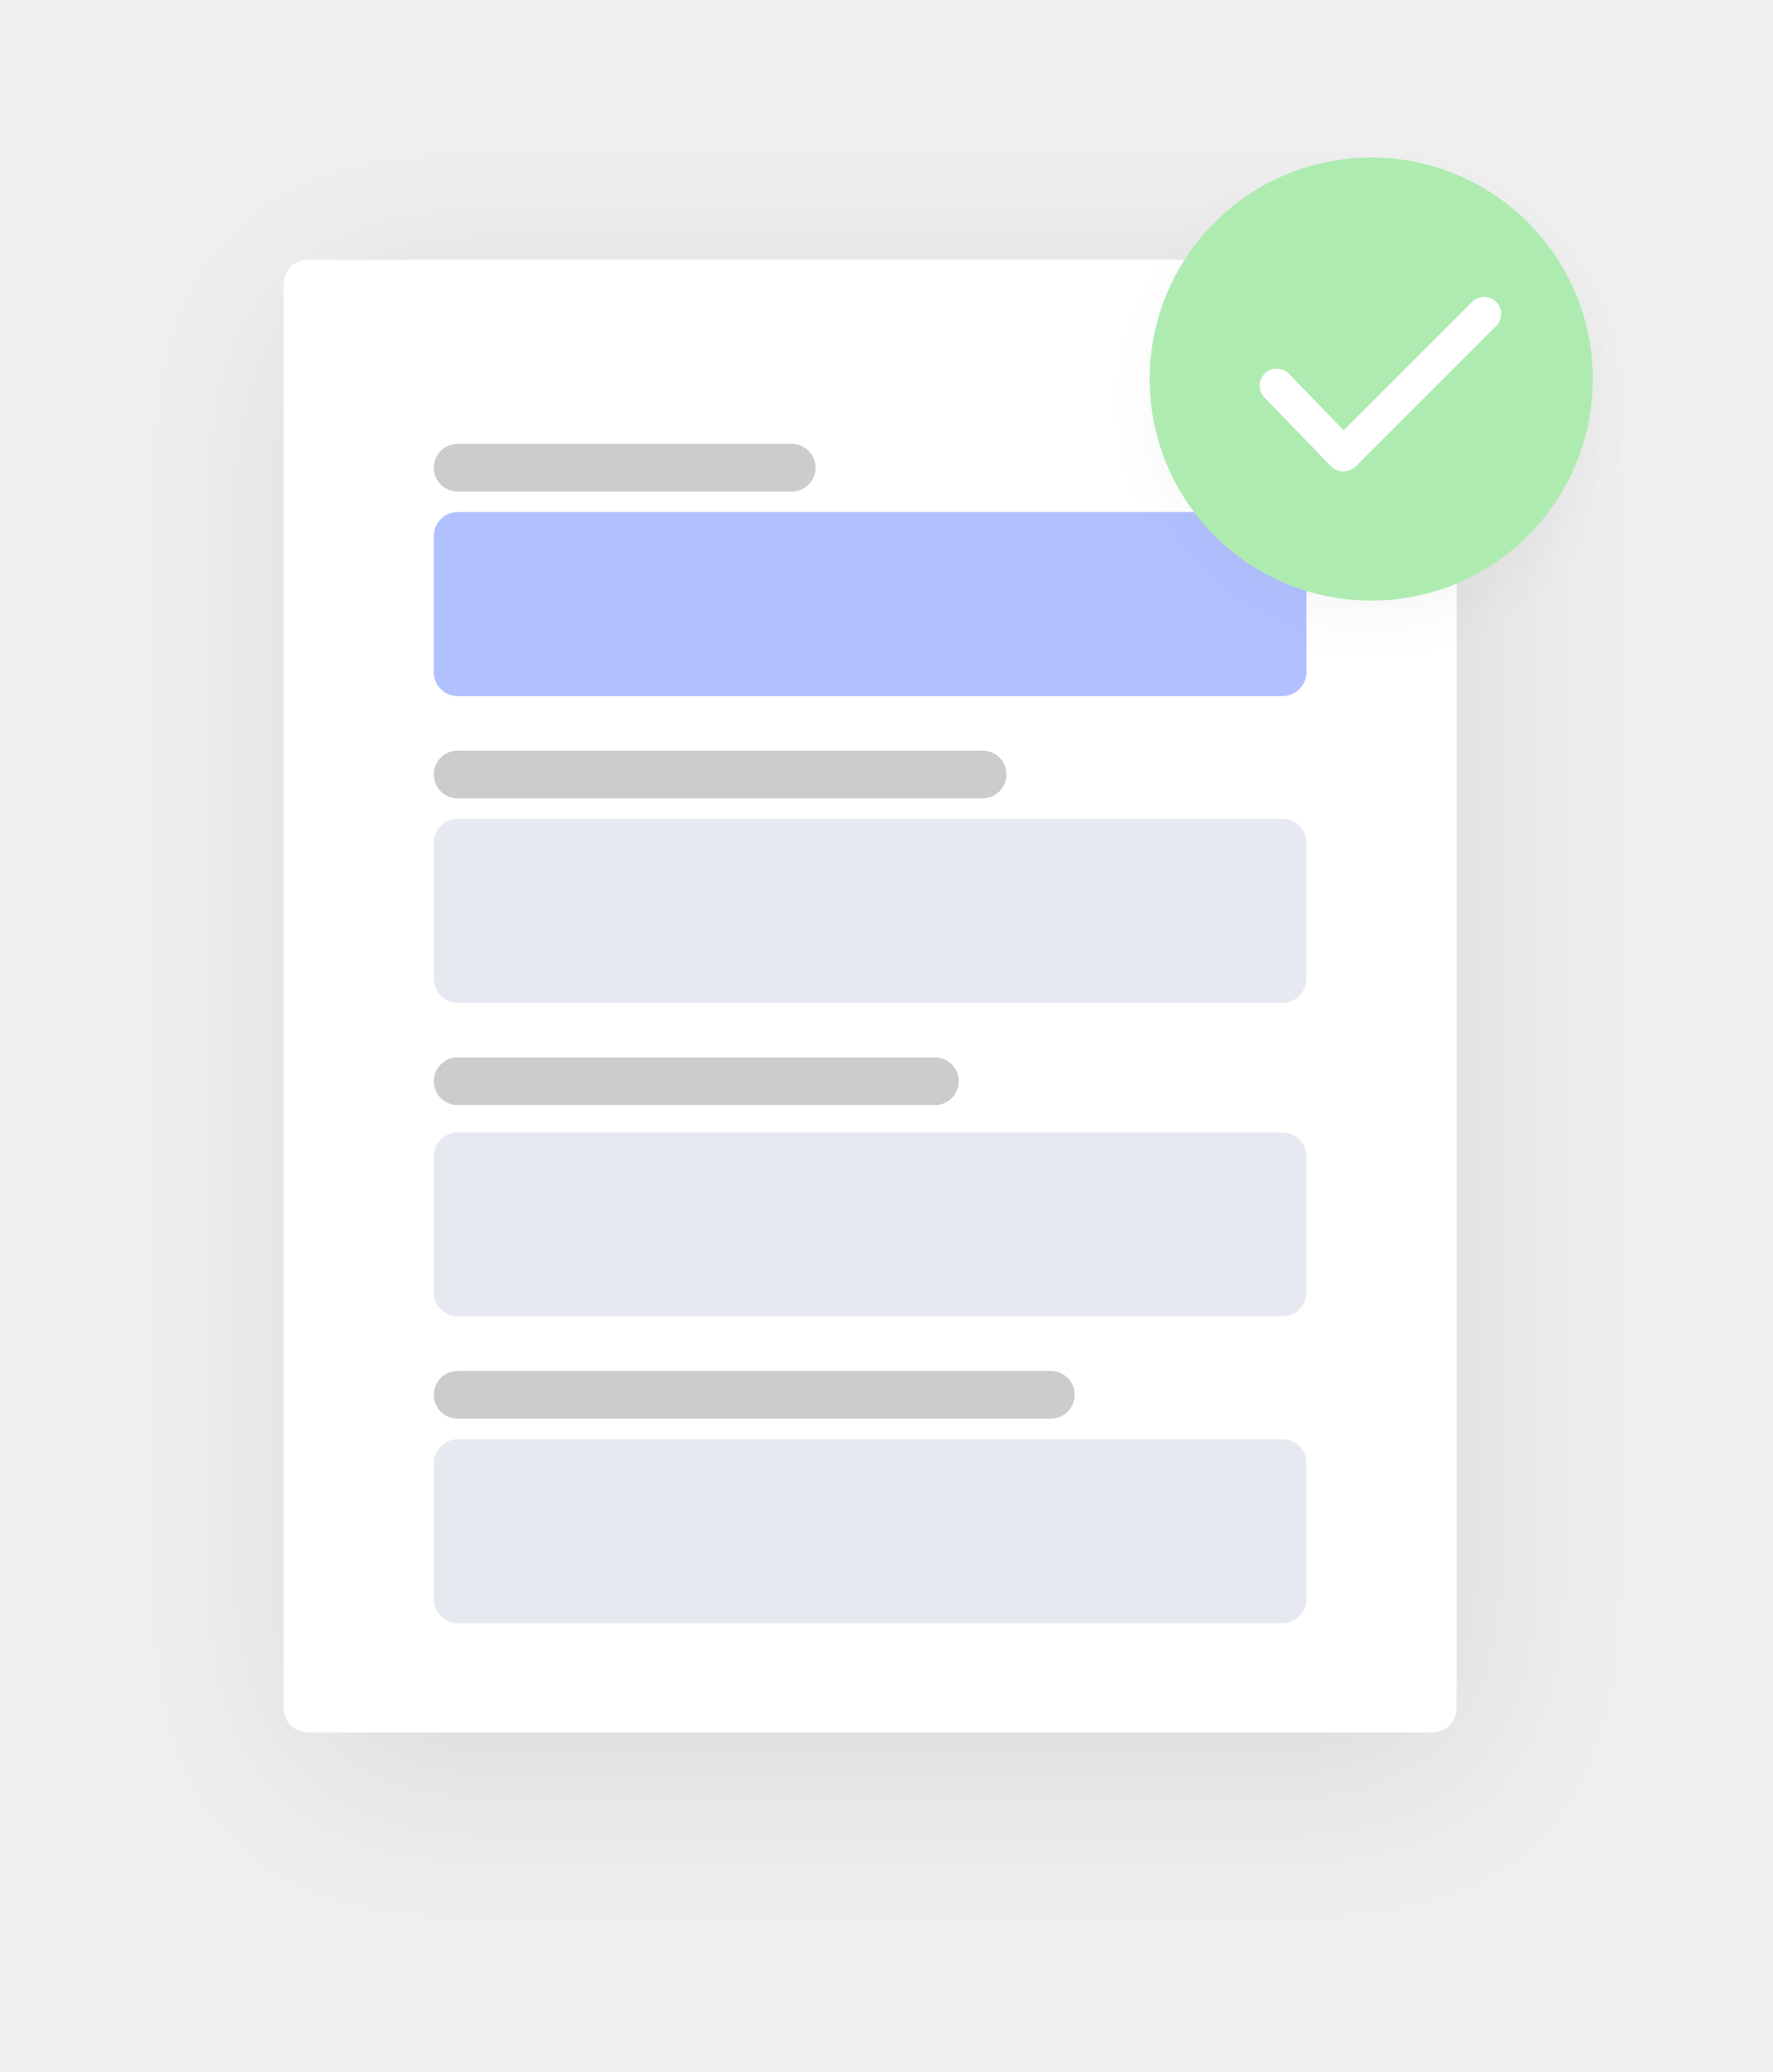
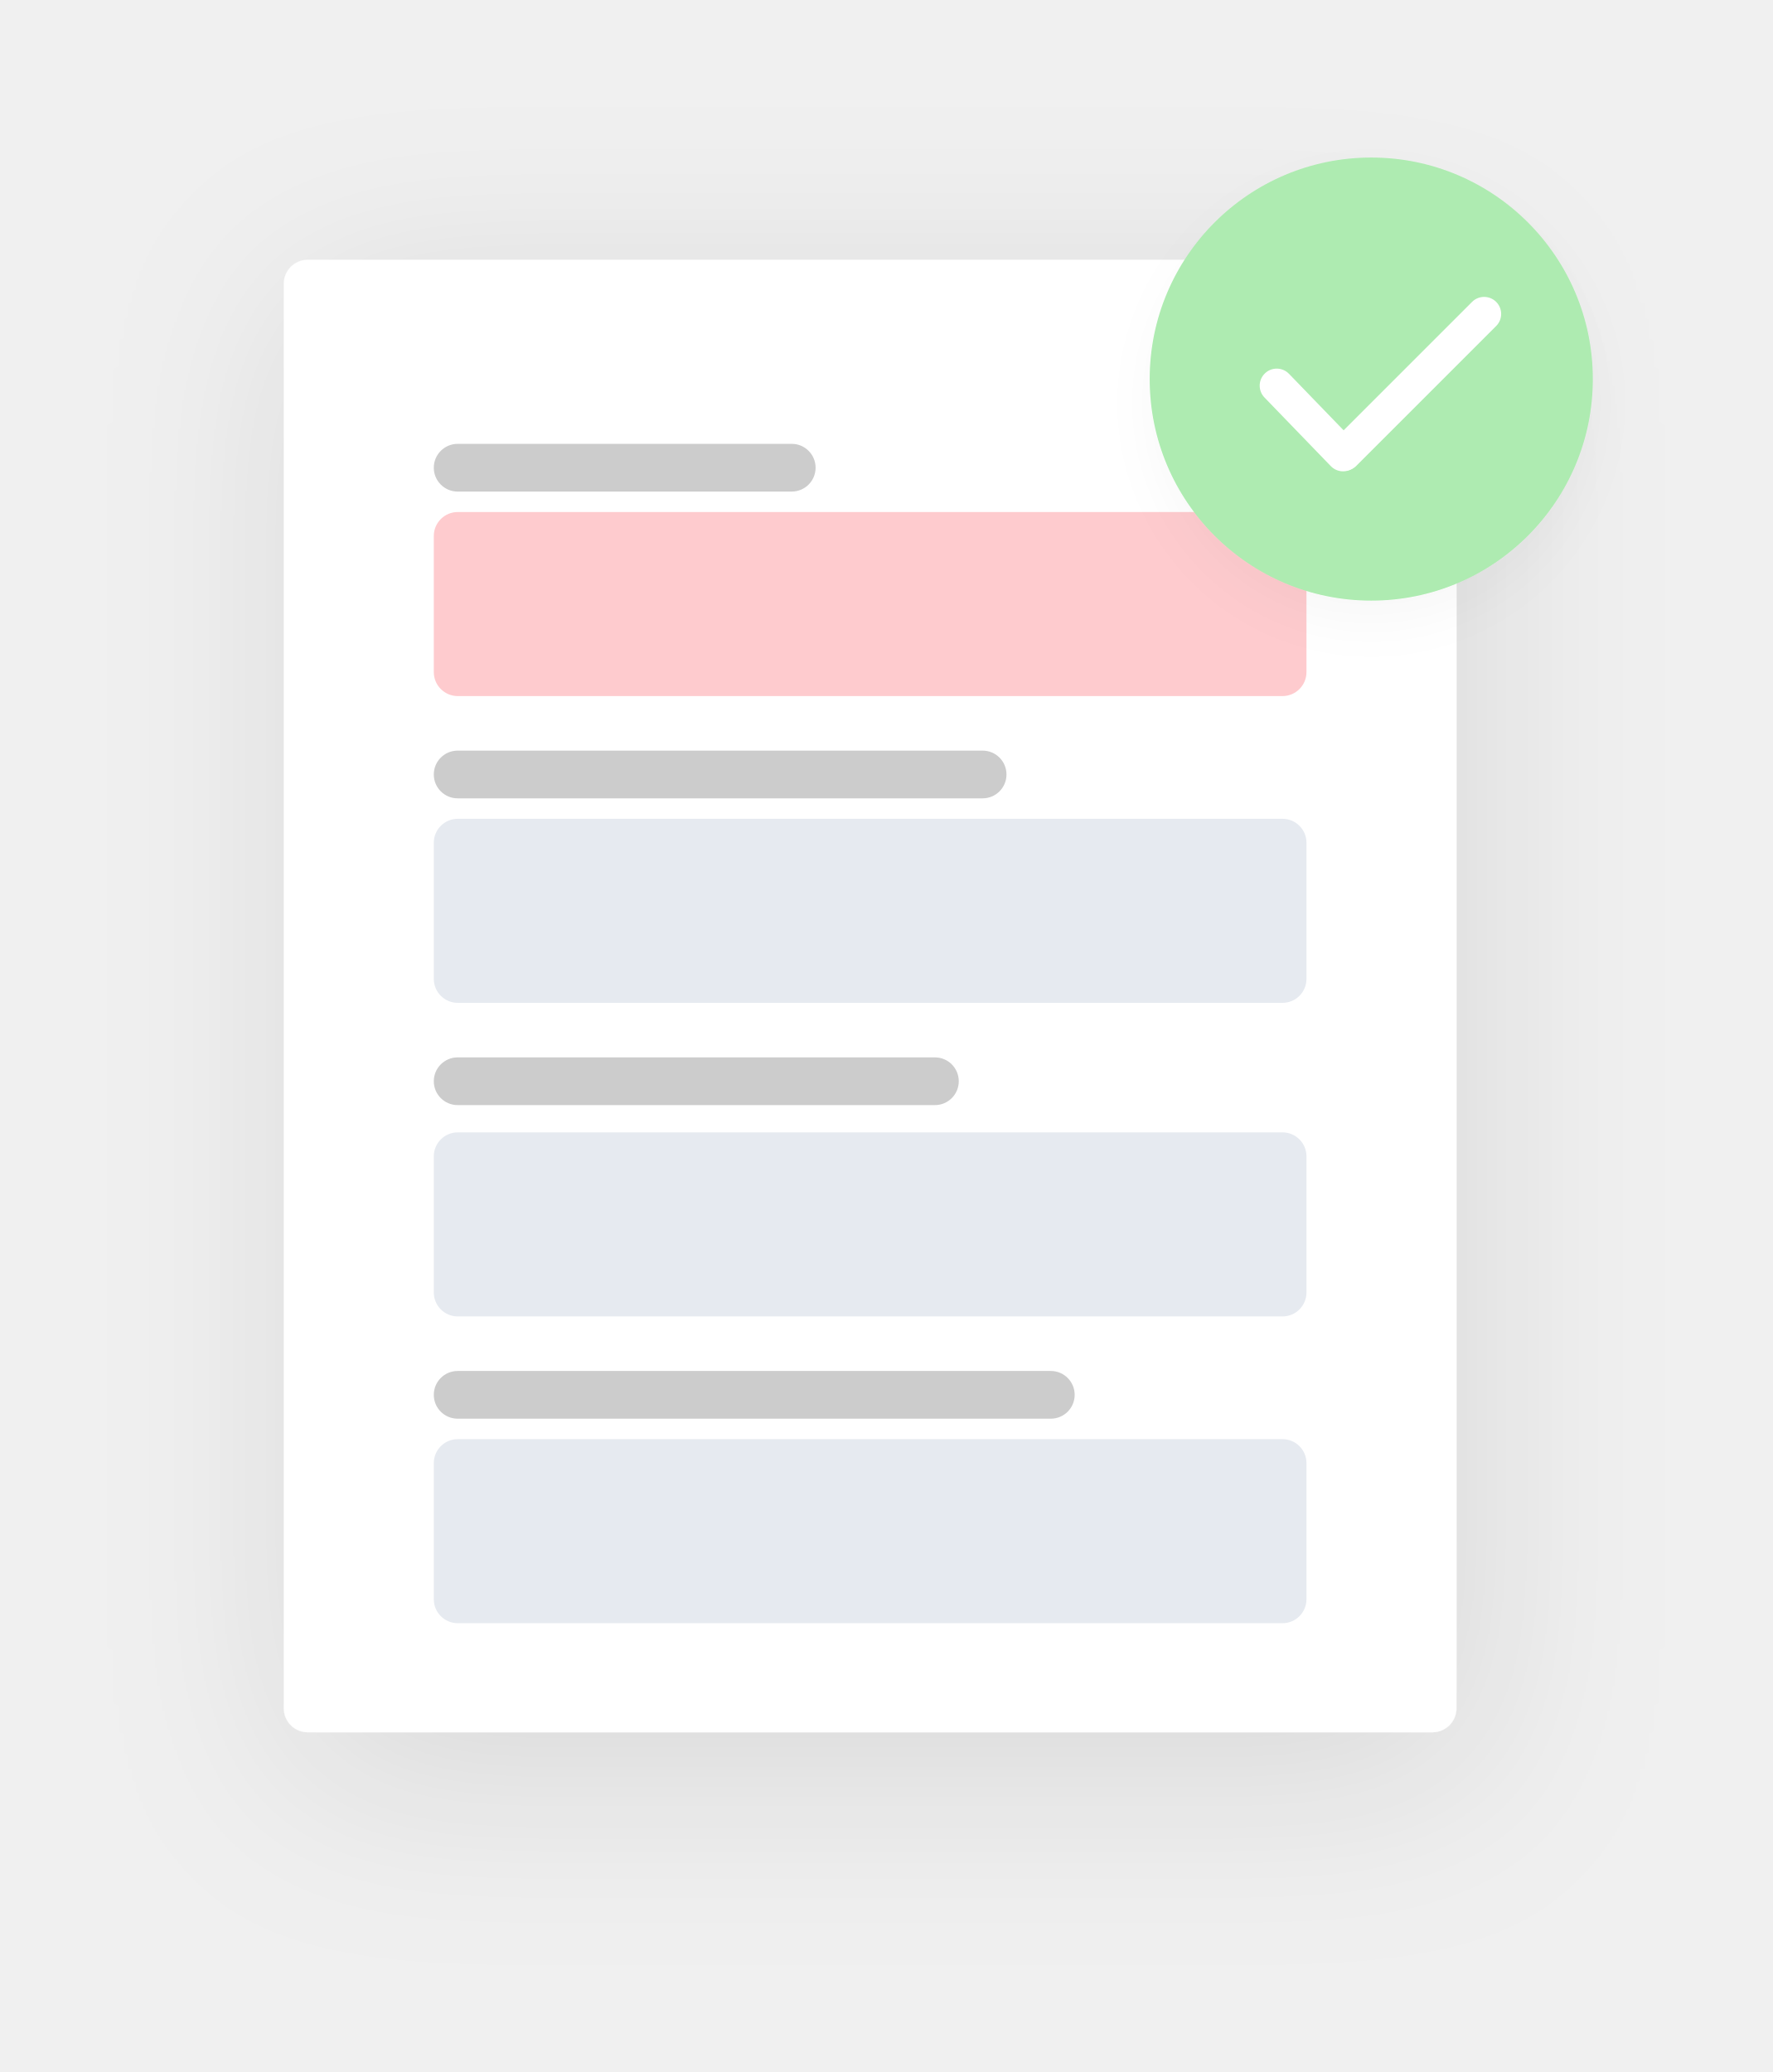
<svg xmlns="http://www.w3.org/2000/svg" viewBox="4278.63 279.292 221.684 259.208">
  <defs>
    <style>
      .cls-1 {
        fill: #fff;
      }

      .cls-2 {
        fill: #e6eaf0;
      }

      .cls-3 {
-         fill: #b1c0ff;
+         fill: #FECBCE;
      }

      .cls-4 {
        fill: #aeebb1;
      }

      .cls-5 {
        fill: #ccc;
      }

      .cls-6 {
        filter: url(#Ellipse_1);
      }

      .cls-7 {
        filter: url(#Rectangle_26);
      }
    </style>
    <filter id="Rectangle_26" x="4278.63" y="279.292" width="221.684" height="259.208" filterUnits="userSpaceOnUse">
      <feOffset dx="2" dy="5" input="SourceAlpha" />
      <feGaussianBlur stdDeviation="12.5" result="blur" />
      <feFlood flood-opacity="0.102" />
      <feComposite operator="in" in2="blur" />
      <feComposite in="SourceGraphic" />
    </filter>
    <filter id="Ellipse_1" x="4413.438" y="293" width="73.433" height="73.433" filterUnits="userSpaceOnUse">
      <feOffset dy="3" input="SourceAlpha" />
      <feGaussianBlur stdDeviation="3" result="blur-2" />
      <feFlood flood-opacity="0.031" />
      <feComposite operator="in" in2="blur-2" />
      <feComposite in="SourceGraphic" />
    </filter>
  </defs>
  <g id="Groupe_11" data-name="Groupe 11" transform="translate(3994.13 17)">
    <g class="cls-7" transform="matrix(1, 0, 0, 1, -3994.13, -17)">
      <rect id="Rectangle_26-2" data-name="Rectangle 26" class="cls-1" width="146.684" height="184.208" rx="3" transform="translate(4314.13 311.79)" />
    </g>
    <rect id="Rectangle_29" data-name="Rectangle 29" class="cls-2" width="109.16" height="23.026" rx="3" transform="translate(338.762 442.329)" />
    <rect id="Rectangle_30" data-name="Rectangle 30" class="cls-2" width="109.16" height="23.026" rx="3" transform="translate(338.762 403.952)" />
    <rect id="Rectangle_31" data-name="Rectangle 31" class="cls-2" width="109.16" height="23.026" rx="3" transform="translate(338.762 364.723)" />
    <rect id="Rectangle_32" data-name="Rectangle 32" class="cls-3" width="109.16" height="23.026" rx="3" transform="translate(338.762 326.346)" />
    <g class="cls-6" transform="matrix(1, 0, 0, 1, -3994.13, -17)">
      <circle id="Ellipse_1-2" data-name="Ellipse 1" class="cls-4" cx="27.716" cy="27.716" r="27.716" transform="translate(4422.44 299)" />
    </g>
    <rect id="Rectangle_27" data-name="Rectangle 27" class="cls-1" width="16.203" height="4.264" rx="2.132" transform="matrix(0.695, 0.719, -0.719, 0.695, 444.254, 307.524)" />
    <rect id="Rectangle_28" data-name="Rectangle 28" class="cls-1" width="28.996" height="4.264" rx="2.132" transform="translate(473.158 301.567) rotate(135)" />
    <rect id="Rectangle_33" data-name="Rectangle 33" class="cls-5" width="47.758" height="5.97" rx="2.985" transform="translate(338.762 317.818)" />
    <rect id="Rectangle_34" data-name="Rectangle 34" class="cls-5" width="71.636" height="5.97" rx="2.985" transform="translate(338.762 356.195)" />
    <rect id="Rectangle_35" data-name="Rectangle 35" class="cls-5" width="65.667" height="5.97" rx="2.985" transform="translate(338.762 394.571)" />
    <rect id="Rectangle_36" data-name="Rectangle 36" class="cls-5" width="80.165" height="5.97" rx="2.985" transform="translate(338.762 433.801)" />
  </g>
</svg>
